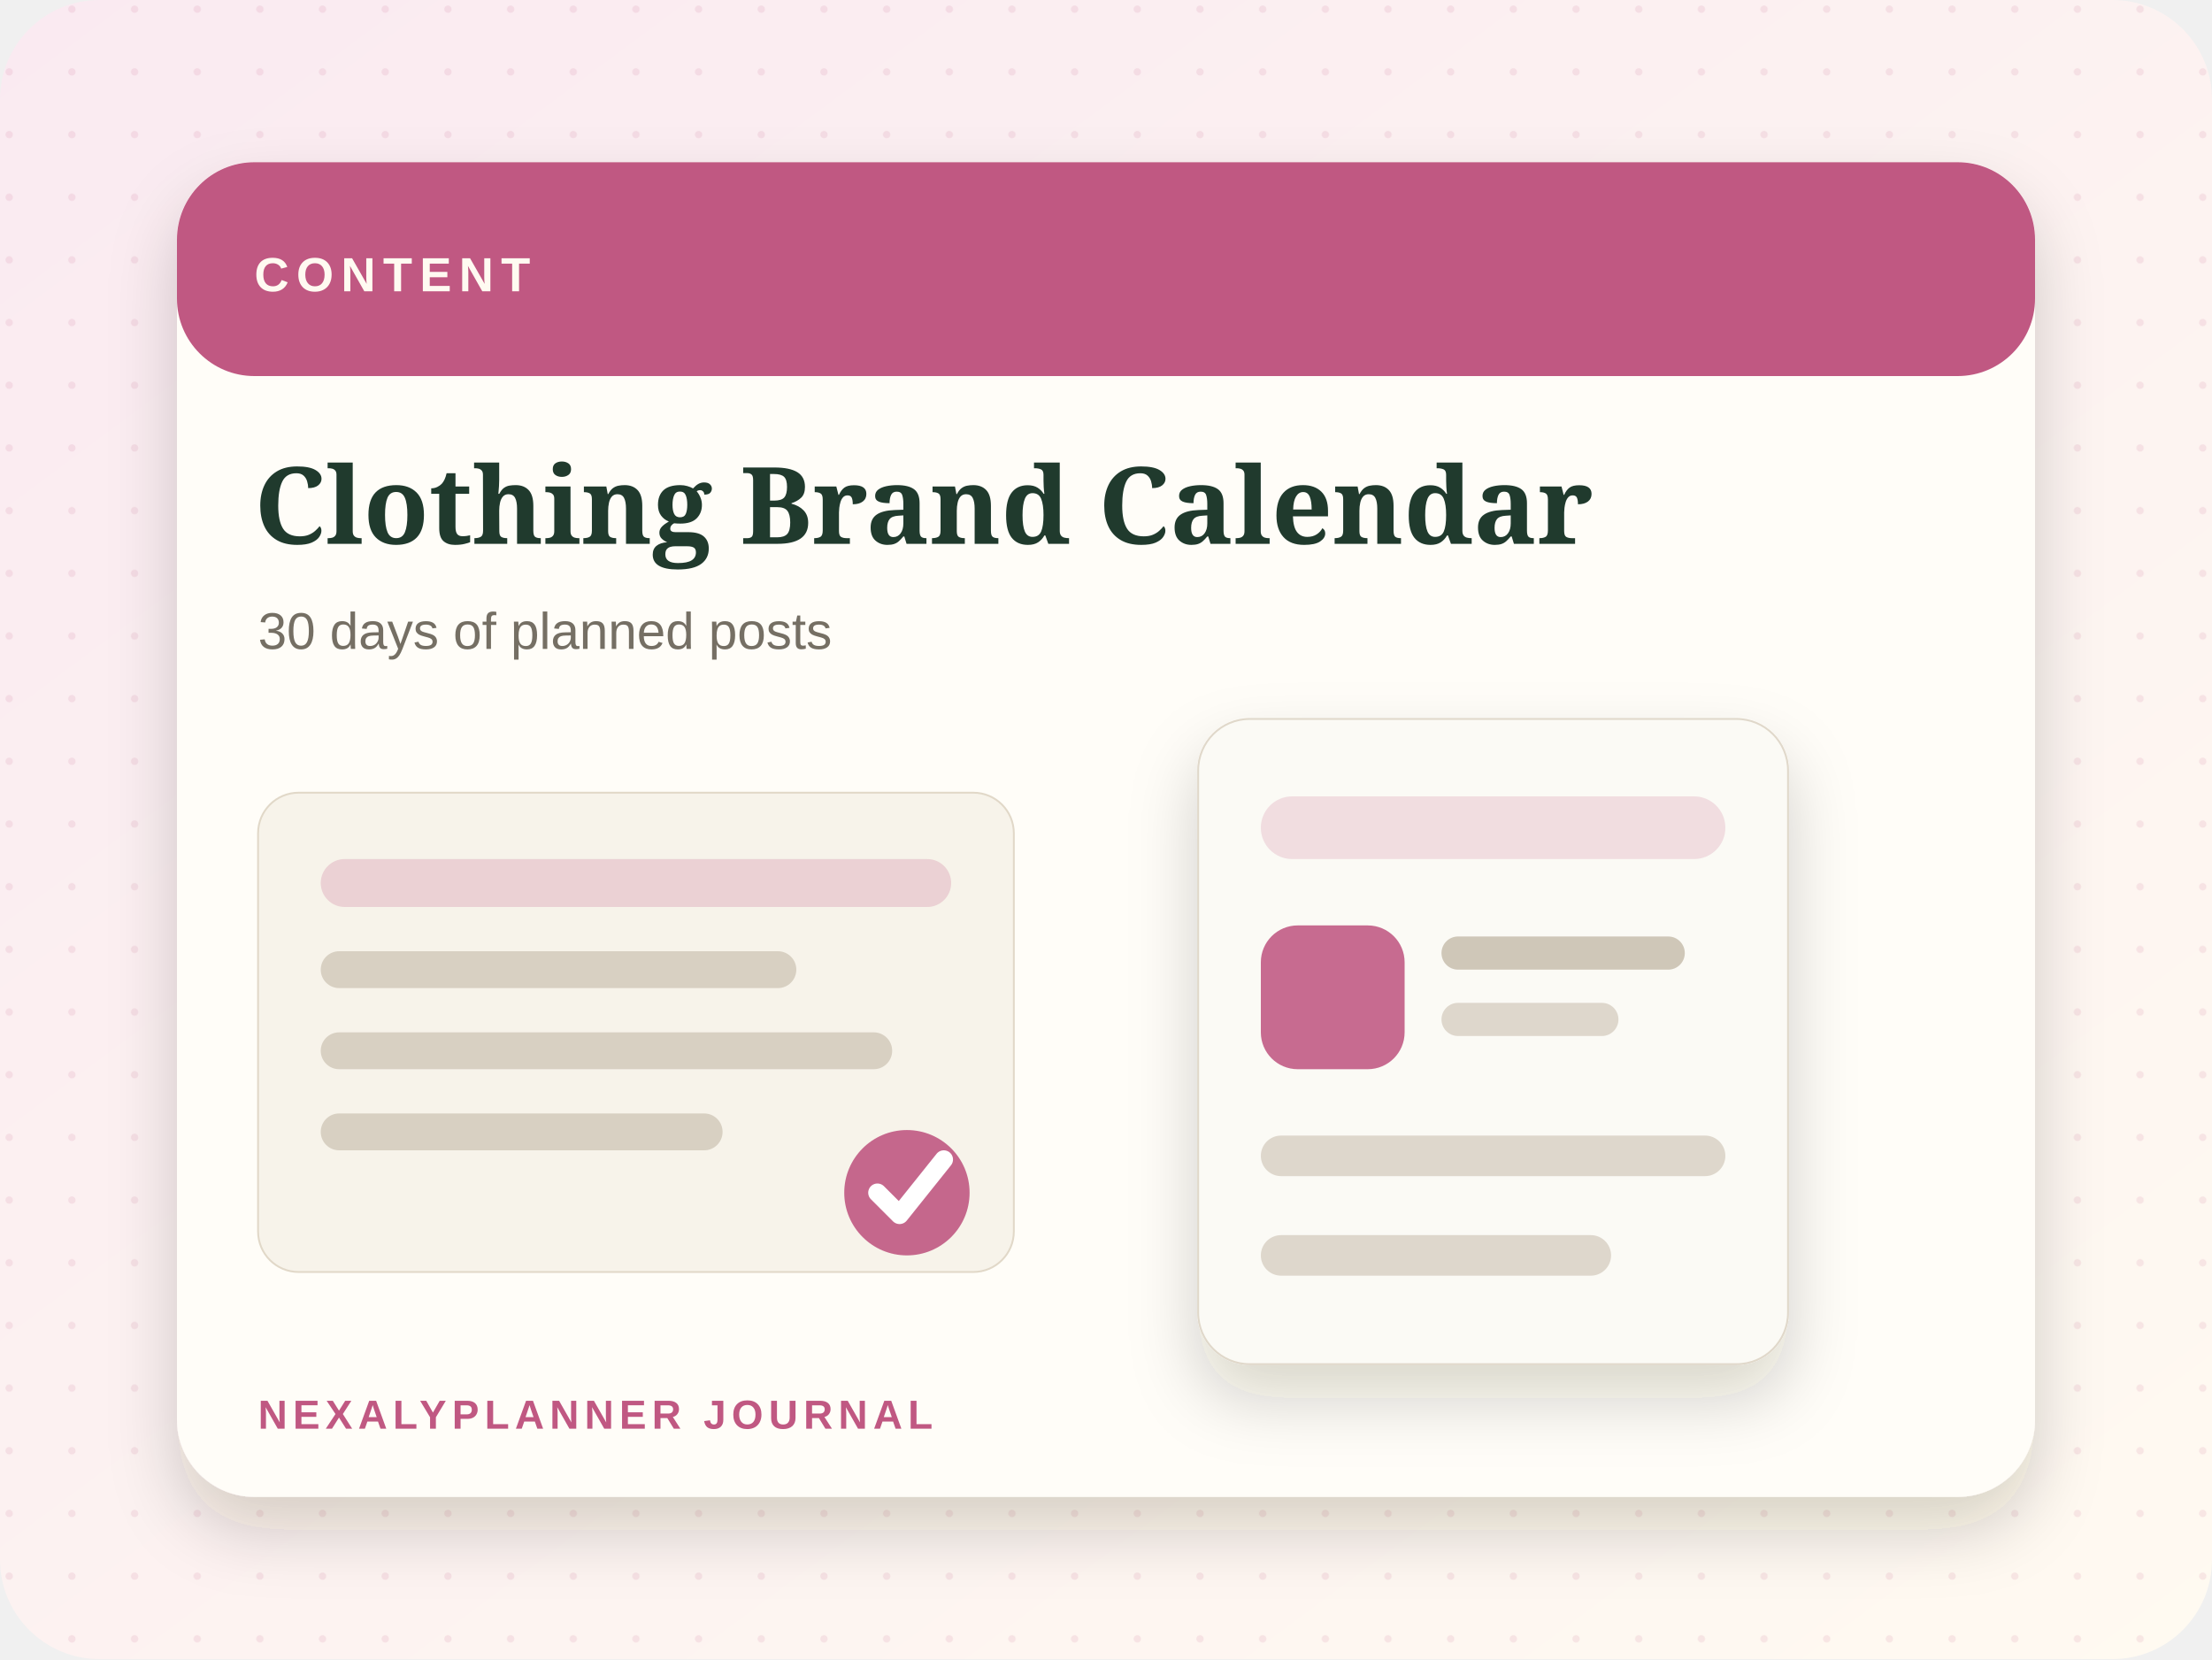
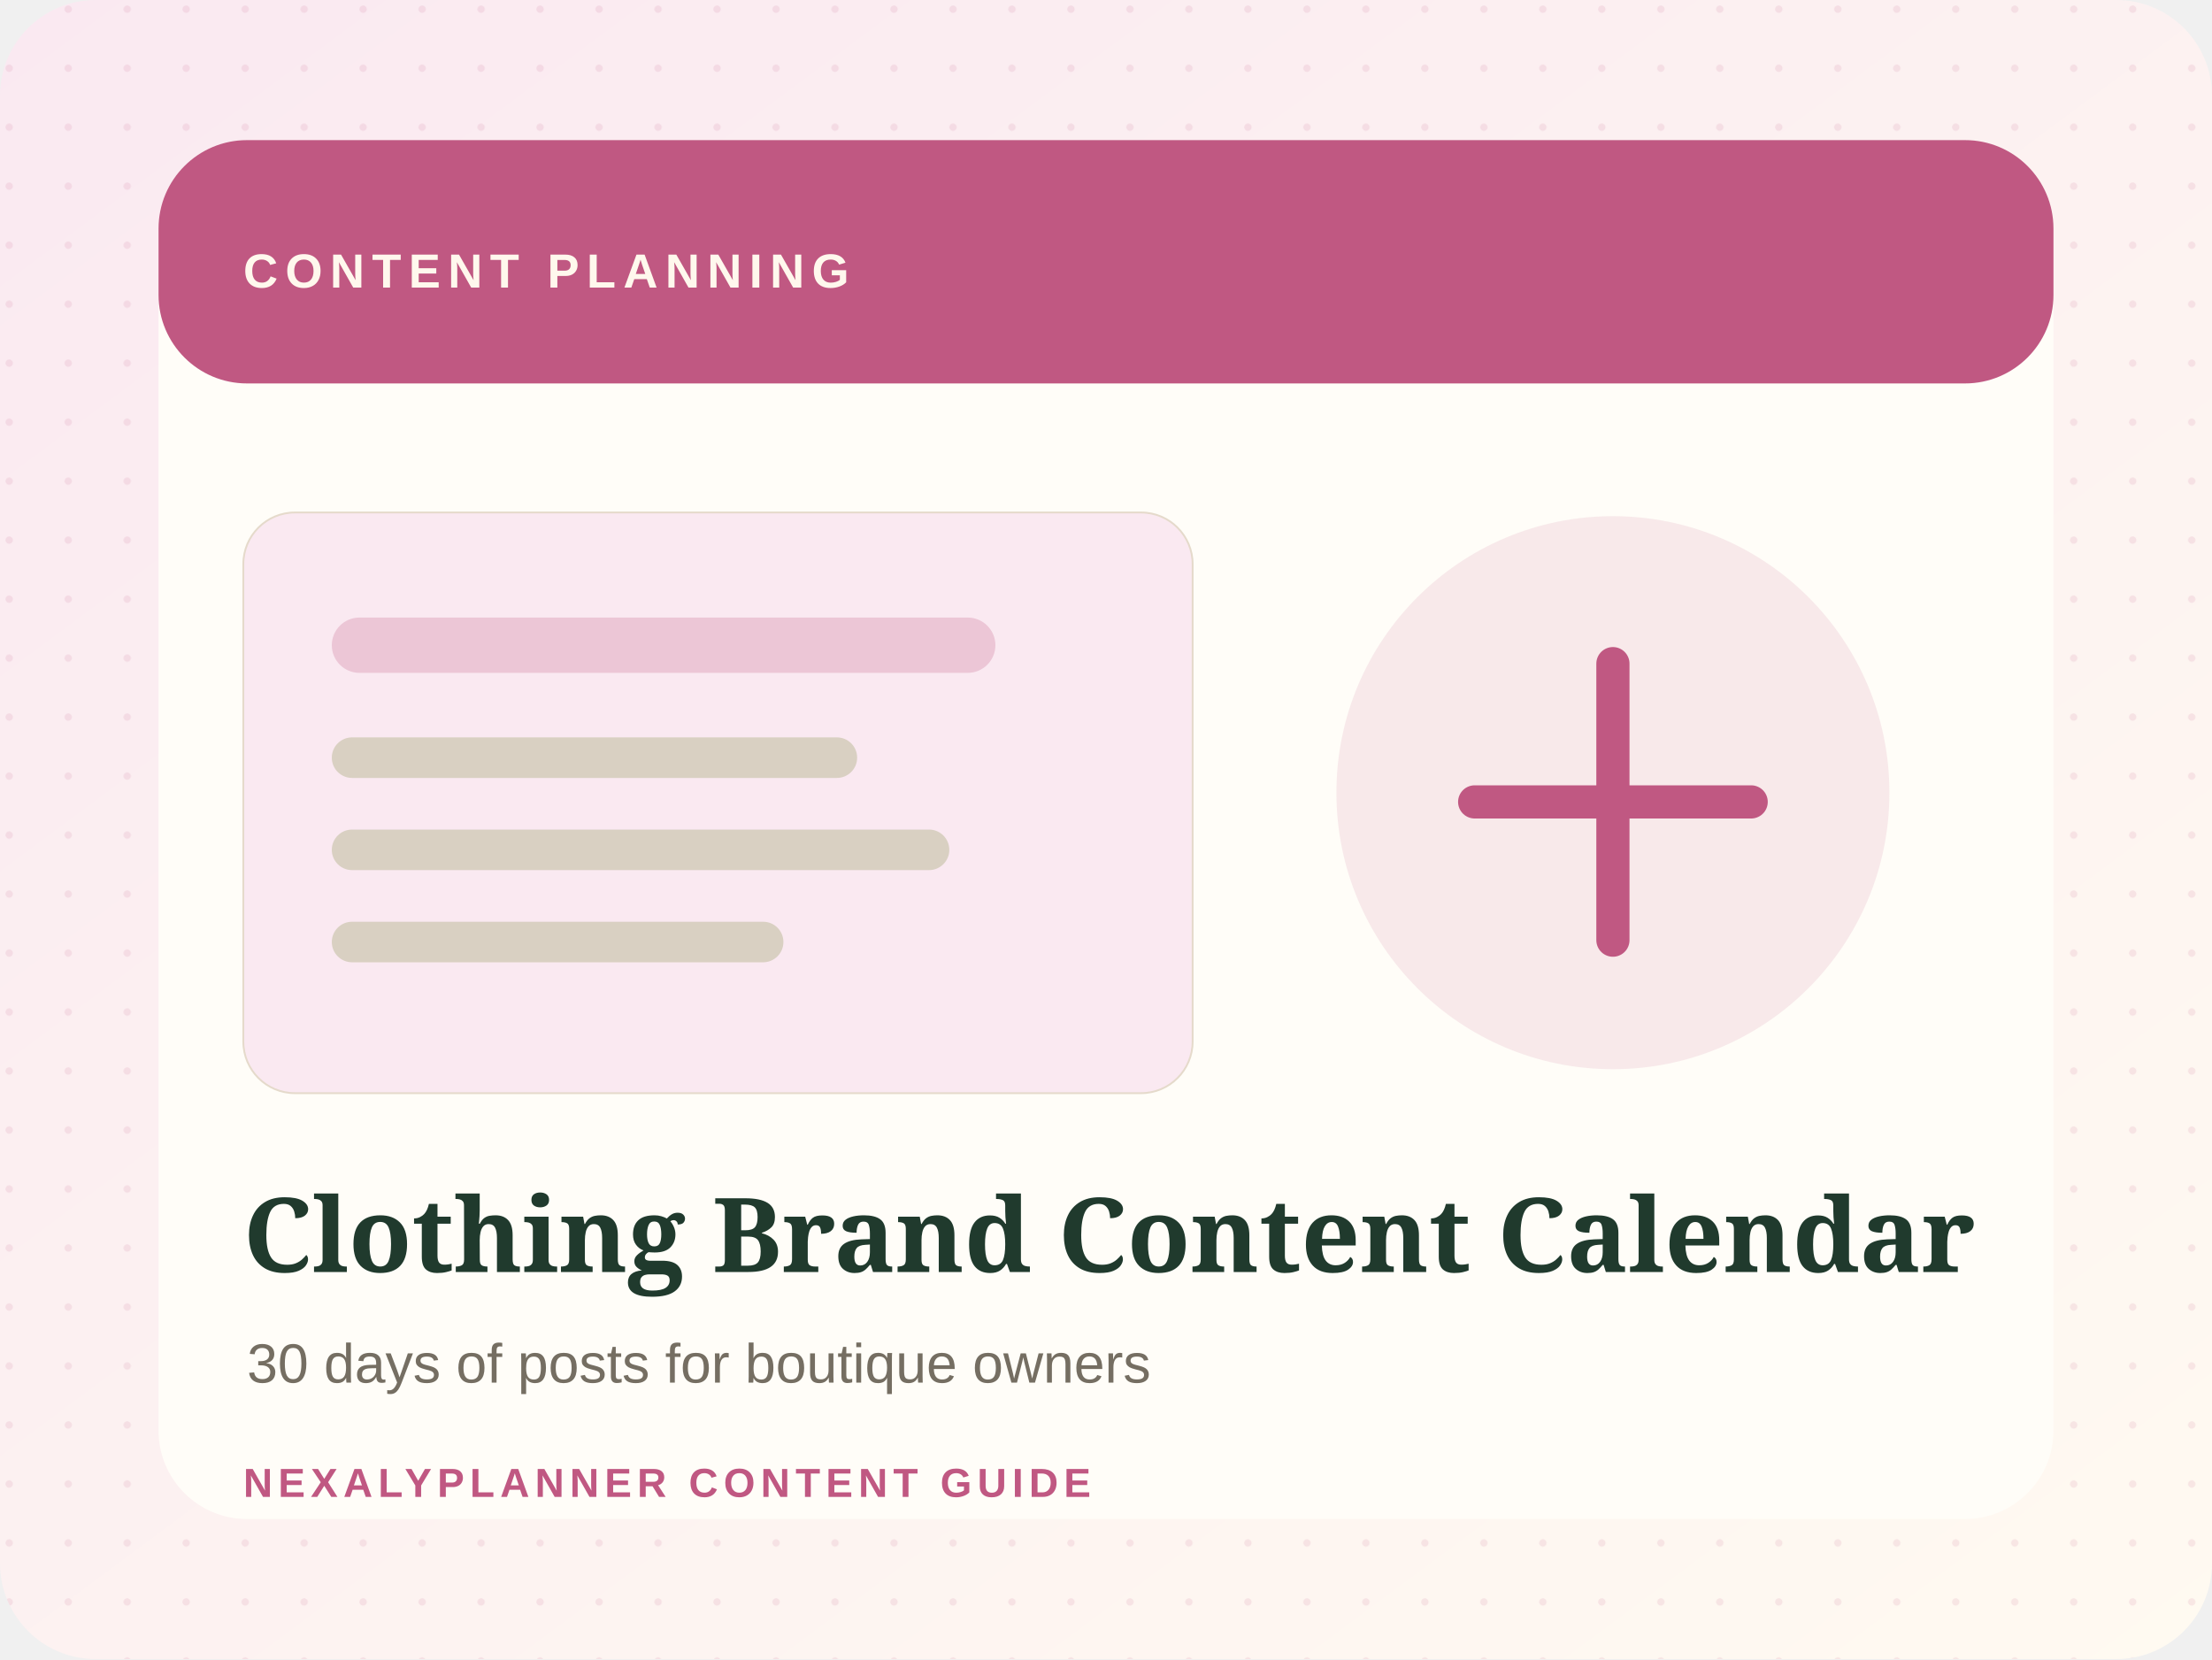
- <svg xmlns="http://www.w3.org/2000/svg" width="1200" height="900" viewBox="0 0 1200 900" role="img" aria-label="Clothing Brand Calendar">
+ <svg xmlns="http://www.w3.org/2000/svg" width="1200" height="900" viewBox="0 0 1200 900" role="img" aria-label="Clothing Brand Content Calendar - 30 days of posts for boutique owners">
  <defs>
    <linearGradient id="g" x1="0" y1="0" x2="1" y2="1">
-       <stop offset="0" stop-color="#faeaf1" />
+       <stop offset="0" stop-color="#fae9f1" />
      <stop offset="1" stop-color="#fffaf1" />
    </linearGradient>
-     <filter id="shadow" x="-20%" y="-20%" width="140%" height="140%">
-       <feDropShadow dx="0" dy="18" stdDeviation="18" flood-color="#2a1c13" flood-opacity=".18" />
-     </filter>
-     <pattern id="dots" width="34" height="34" patternUnits="userSpaceOnUse">
+     <pattern id="dots" width="32" height="32" patternUnits="userSpaceOnUse">
      <circle cx="5" cy="5" r="2" fill="#c05882" opacity=".12" />
    </pattern>
  </defs>
-   <rect width="1200" height="900" rx="54" fill="url(#g)" />
-   <rect width="1200" height="900" rx="54" fill="url(#dots)" />
-   <rect x="96" y="88" width="1008" height="724" rx="42" fill="#fffdf8" filter="url(#shadow)" />
-   <rect x="96" y="88" width="1008" height="116" rx="42" fill="#c05882" />
-   <text x="138" y="158" fill="#fffaf1" font-family="Arial, Helvetica, sans-serif" font-size="26" font-weight="700" letter-spacing="4">CONTENT</text>
-   <text x="138" y="295" fill="#203a2d" font-family="Georgia, serif" font-size="58" font-weight="700">Clothing Brand Calendar</text>
-   <text x="140" y="352" fill="#756f64" font-family="Arial, Helvetica, sans-serif" font-size="28">30 days of planned posts</text>
-   <g transform="translate(140 430)">
-     <rect x="0" y="0" width="410" height="260" rx="22" fill="#f7f3ea" stroke="#e1d8c8" />
-     <rect x="34" y="36" width="342" height="26" rx="13" fill="#c05882" opacity=".22" />
-     <rect x="34" y="86" width="258" height="20" rx="10" fill="#d8d0c2" />
-     <rect x="34" y="130" width="310" height="20" rx="10" fill="#d8d0c2" />
-     <rect x="34" y="174" width="218" height="20" rx="10" fill="#d8d0c2" />
-     <circle cx="352" cy="217" r="34" fill="#c05882" opacity=".9" />
-     <path d="M336 217l12 12 24-30" fill="none" stroke="#fff" stroke-width="10" stroke-linecap="round" stroke-linejoin="round" />
-   </g>
-   <g transform="translate(650 390)">
-     <rect x="0" y="0" width="320" height="350" rx="28" fill="#fbfaf5" stroke="#e0d8ca" filter="url(#shadow)" />
-     <rect x="34" y="42" width="252" height="34" rx="17" fill="#c05882" opacity=".18" />
-     <rect x="34" y="112" width="78" height="78" rx="20" fill="#c05882" opacity=".88" />
-     <rect x="132" y="118" width="132" height="18" rx="9" fill="#cfc7b8" />
-     <rect x="132" y="154" width="96" height="18" rx="9" fill="#ded7cc" />
-     <rect x="34" y="226" width="252" height="22" rx="11" fill="#ded7cc" />
-     <rect x="34" y="280" width="190" height="22" rx="11" fill="#ded7cc" />
-   </g>
-   <text x="140" y="775" fill="#c05882" font-family="Arial, Helvetica, sans-serif" font-size="22" font-weight="700" letter-spacing="3">NEXALYPLANNER JOURNAL</text>
+   <rect width="1200" height="900" rx="52" fill="url(#g)" />
+   <rect width="1200" height="900" rx="52" fill="url(#dots)" />
+   <rect x="86" y="76" width="1028" height="748" rx="48" fill="#fffdf8" />
+   <rect x="86" y="76" width="1028" height="132" rx="48" fill="#c05882" />
+   <text x="132" y="156" fill="#fff8ed" font-family="Arial" font-size="26" font-weight="700" letter-spacing="4">CONTENT PLANNING</text>
+   <rect x="132" y="278" width="515" height="315" rx="28" fill="#fae9f1" stroke="#e5dacb" />
+   <rect x="180" y="335" width="360" height="30" rx="15" fill="#c05882" opacity=".24" />
+   <rect x="180" y="400" width="285" height="22" rx="11" fill="#d9d0c2" />
+   <rect x="180" y="450" width="335" height="22" rx="11" fill="#d9d0c2" />
+   <rect x="180" y="500" width="245" height="22" rx="11" fill="#d9d0c2" />
+   <circle cx="875" cy="430" r="150" fill="#c05882" opacity=".12" />
+   <path d="M800 435h150M875 360v150" stroke="#c05882" stroke-width="18" stroke-linecap="round" />
+   <text x="132" y="690" fill="#203a2d" font-family="Georgia,serif" font-size="56" font-weight="700">Clothing Brand Content Calendar</text>
+   <text x="134" y="750" fill="#756e62" font-family="Arial" font-size="30">30 days of posts for boutique owners</text>
+   <text x="132" y="812" fill="#c05882" font-family="Arial" font-size="22" font-weight="700" letter-spacing="3">NEXALYPLANNER CONTENT GUIDE</text>
</svg>
